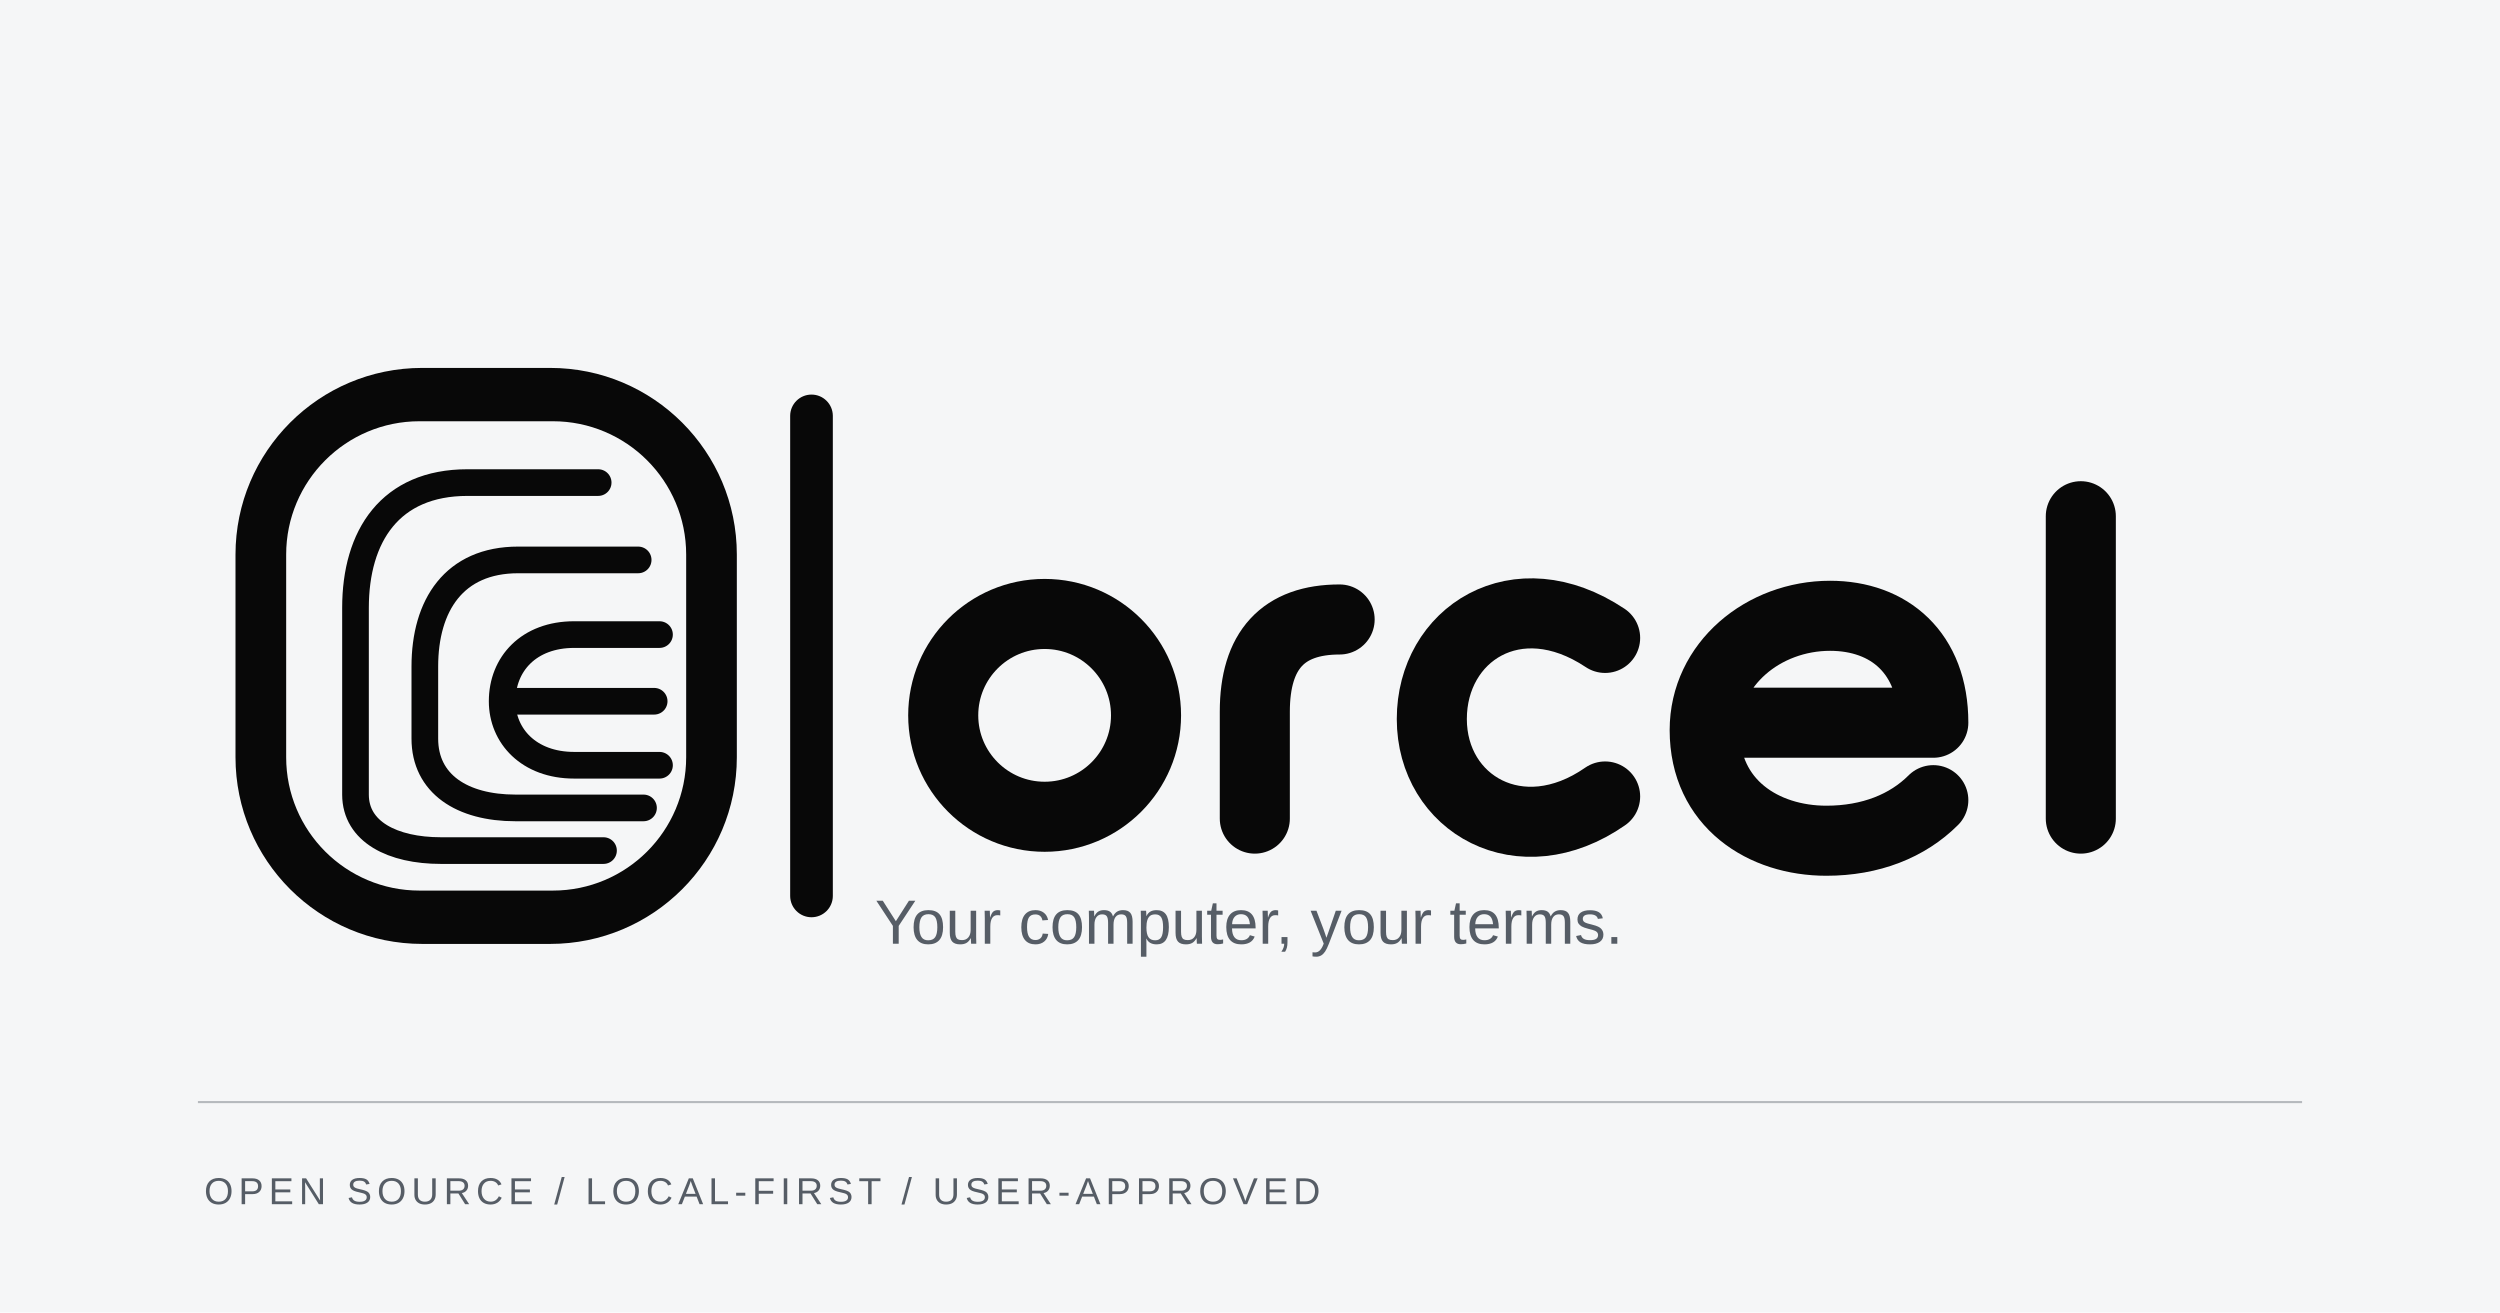
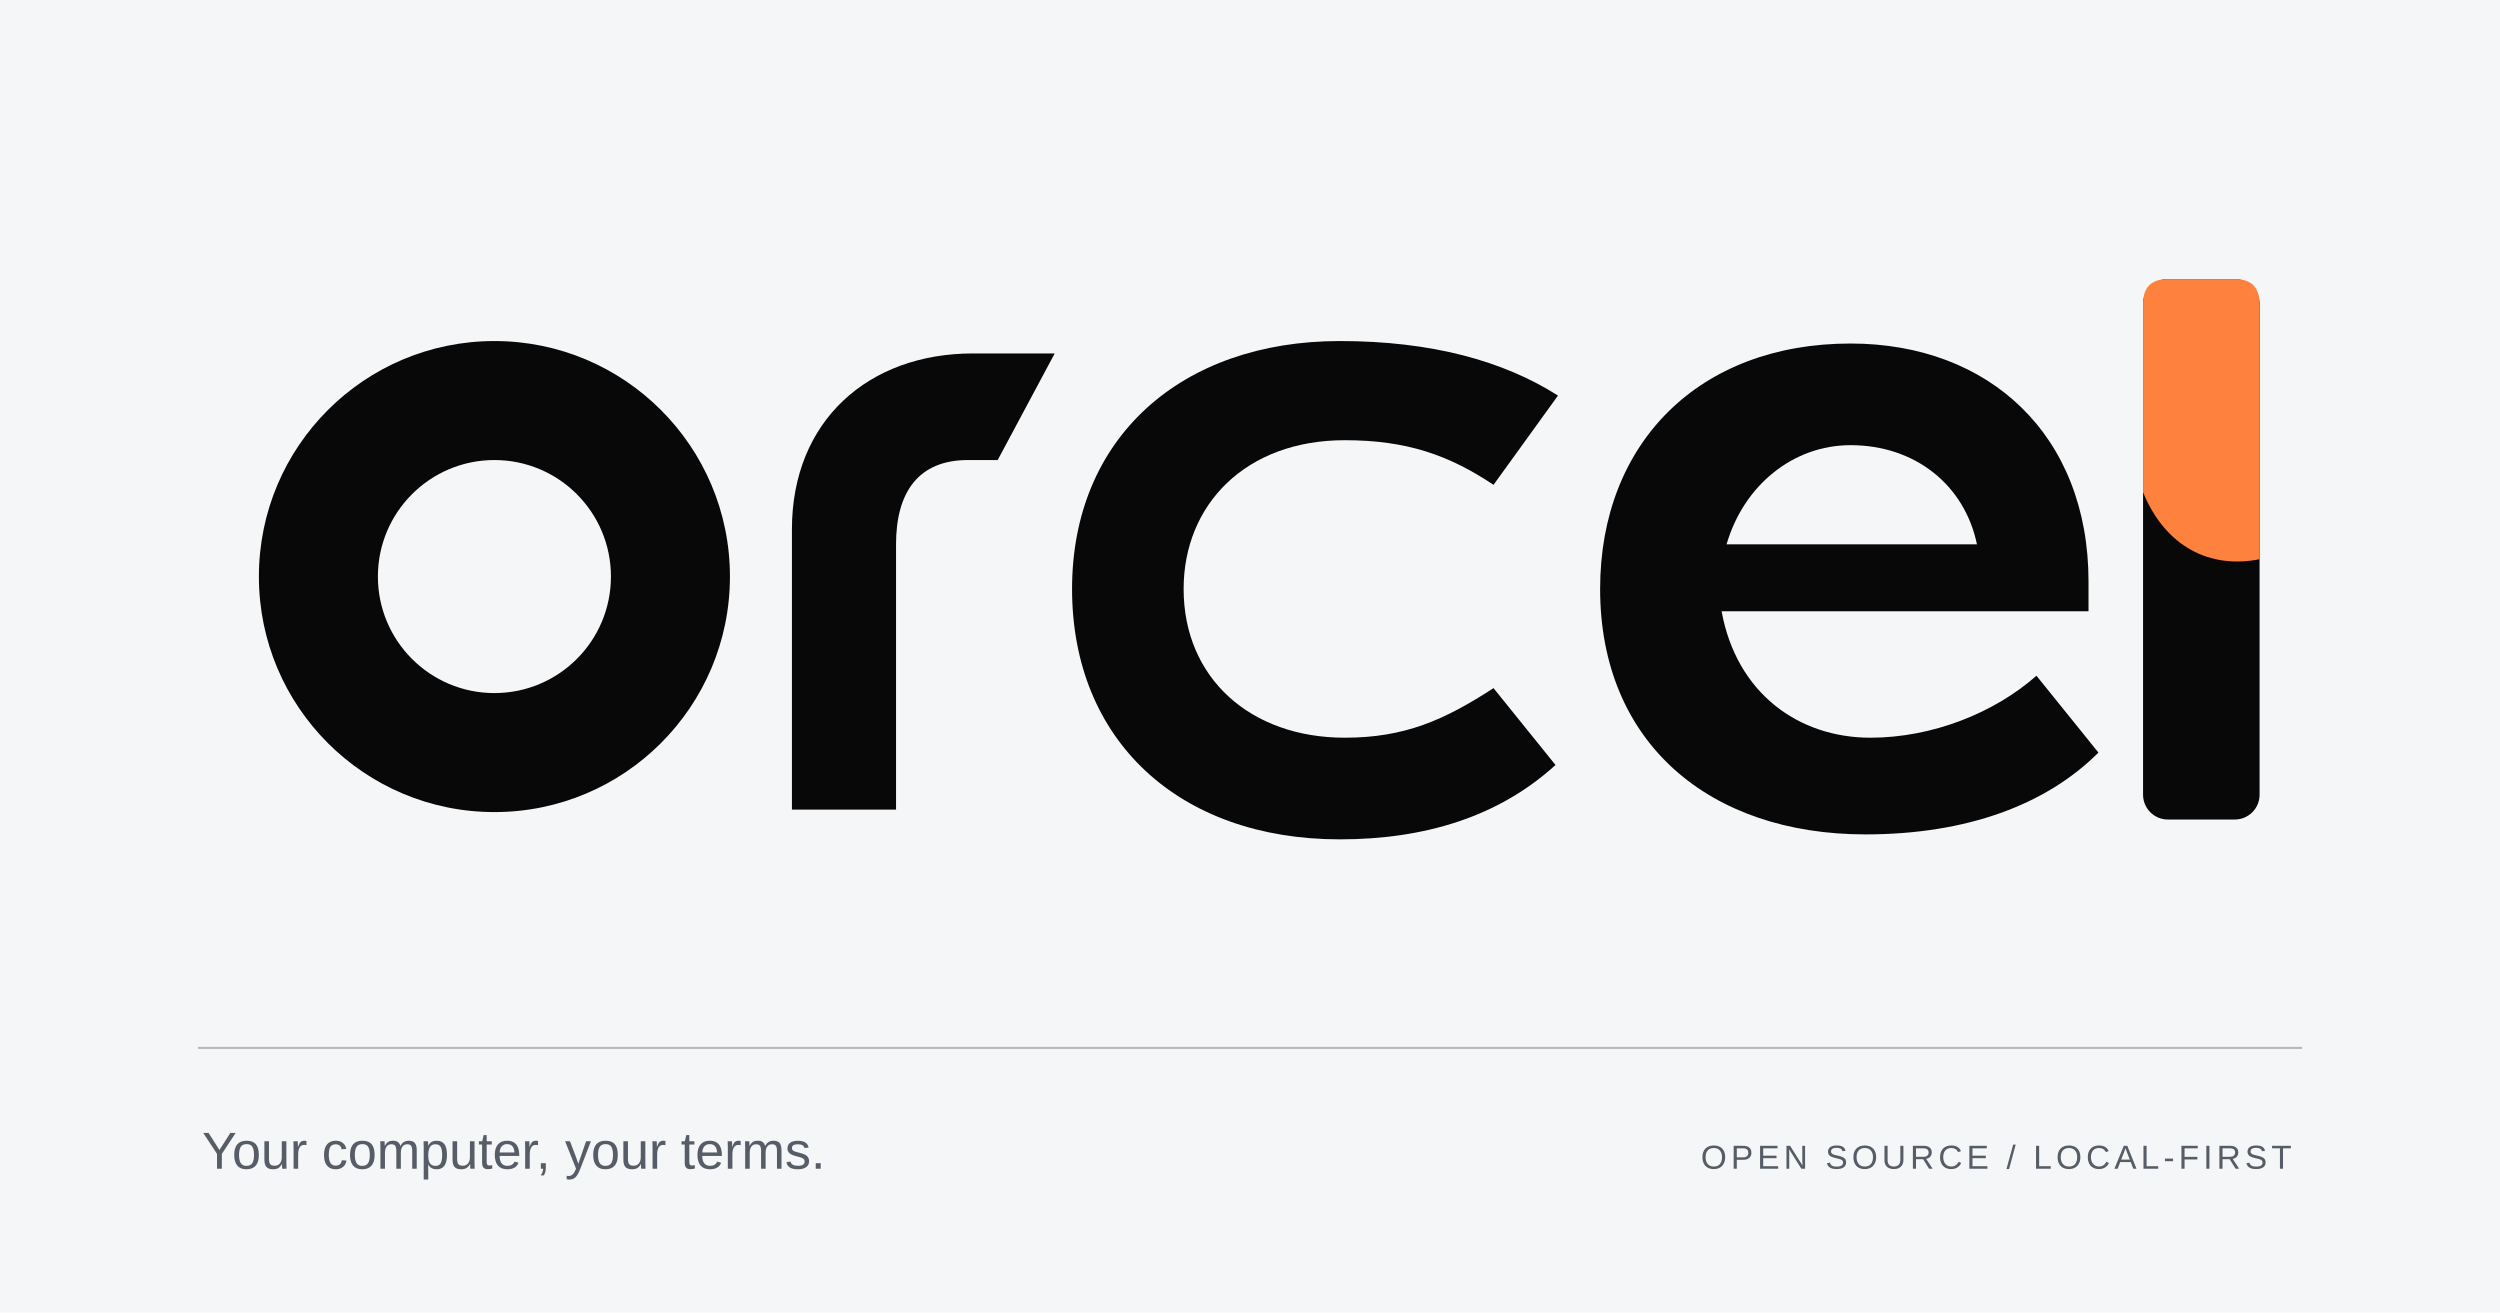
- <svg xmlns="http://www.w3.org/2000/svg" viewBox="0 0 1200 630" role="img" aria-label="Orcel open-source project social banner">
+ <svg xmlns="http://www.w3.org/2000/svg" viewBox="0 0 1200 630" role="img" aria-label="Orcel Signal social wordmark banner">
  <rect width="1200" height="630" fill="#F5F6F7" />
-   <g transform="translate(90 151) scale(1.28)">
-     <path d="M88 20 H136 A70 70 0 0 1 206 90 V166 A70 70 0 0 1 136 236 H88 A70 70 0 0 1 18 166 V90 A70 70 0 0 1 88 20 Z M87 40 H137 A50 50 0 0 1 187 90 V166 A50 50 0 0 1 137 216 H87 A50 50 0 0 1 37 166 V90 A50 50 0 0 1 87 40 Z" fill="#080808" fill-rule="evenodd" />
-     <path d="M154 63 H105 C76 63 63 83 63 110 V180 C63 194 77 201 95 201 H156" fill="none" stroke="#080808" stroke-linecap="round" stroke-linejoin="round" stroke-width="10" />
-     <path d="M169 92 H124 C100 92 89 109 89 132 V159 C89 176 103 185 123 185 H171" fill="none" stroke="#080808" stroke-linecap="round" stroke-linejoin="round" stroke-width="10" />
-     <path d="M177 120 H145 C128 120 118 131 118 145 C118 158 128 169 145 169 H177" fill="none" stroke="#080808" stroke-linecap="round" stroke-linejoin="round" stroke-width="10" />
-     <path d="M122 145 H175" fill="none" stroke="#080808" stroke-linecap="round" stroke-linejoin="round" stroke-width="10" />
-     <rect x="226" y="30" width="16" height="196" rx="8" fill="#080808" />
-   </g>
-   <g transform="translate(420 200) scale(1.77)">
-     <g fill="none" stroke="#080808" stroke-width="19" stroke-linejoin="round" stroke-linecap="round">
-       <circle cx="46" cy="81" r="27.5" />
-       <path d="M103 109V80 Q103 55 126 55" />
-       <path d="M198 60 C174 44 151 59 151 82 C151 105 175 119 198 103" />
-       <path d="M231 83 H287 C287 64 275 54 259 54 C241 54 225 67 225 85 C225 105 241 115 258 115 C270 115 280 111 287 104" />
-       <path d="M327 27 V109" />
+   <g transform="translate(85 128) scale(1.19)">
+     <g class="orcel-signal-wordmark">
+       <path d="M128 30 A95 95 0 1 1 128 220 A95 95 0 1 1 128 30 Z M128 78 A47 47 0 1 0 128 172 A47 47 0 1 0 128 78 Z" fill="#080808" fill-rule="evenodd" />
+       <path d="M248 219 V106 C248 62 279 35 321 35 H354 L331 78 H319 C299 78 290 91 290 112 V219 Z" fill="#080808" />
+       <path d="M557 52 L531 88 C513 76 496 70 471 70 C431 70 406 96 406 130 C406 166 433 190 471 190 C495 190 511 183 531 170 L556 201 C533 222 503 231 469 231 C404 231 361 191 361 130 C361 69 405 30 469 30 C506 30 535 38 557 52 Z" fill="#080808" />
+       <g transform="translate(20 0)">
+         <path d="M748 139 H603 C609 172 634 190 663 190 C688 190 713 180 730 165 L755 196 C734 217 702 229 661 229 C598 229 554 192 554 130 C554 71 594 31 655 31 C711 31 751 68 751 127 V139 H748 Z M605 112 H706 C701 88 681 72 655 72 C632 72 612 88 605 112 Z" fill="#080808" fill-rule="evenodd" />
+       </g>
+       <rect x="793" y="5" width="47" height="218" rx="10" fill="#080808" />
+       <path d="M803 5 H830 Q840 5 840 15 V118 C820 122 802 113 793 91 V15 Q793 5 803 5 Z" fill="#FF813E" />
    </g>
  </g>
-   <path d="M95 529 H1105" stroke="#565D66" stroke-width="1" opacity=".4" />
-   <text x="420" y="453" font-family="Arial,sans-serif" font-size="30" fill="#565D66">Your computer, your terms.</text>
-   <text x="98" y="578" font-family="Arial,sans-serif" font-size="18" letter-spacing="2.5" fill="#565D66">OPEN SOURCE  /  LOCAL-FIRST  /  USER-APPROVED</text>
+   <path d="M95 503 H1105" stroke="#565D66" stroke-width="1" opacity=".4" />
+   <text x="97" y="561" font-family="Arial,sans-serif" font-size="25" fill="#565D66">Your computer, your terms.</text>
+   <text x="1100" y="561" text-anchor="end" font-family="Arial,sans-serif" font-size="16" letter-spacing="2" fill="#565D66">OPEN SOURCE / LOCAL-FIRST</text>
</svg>
